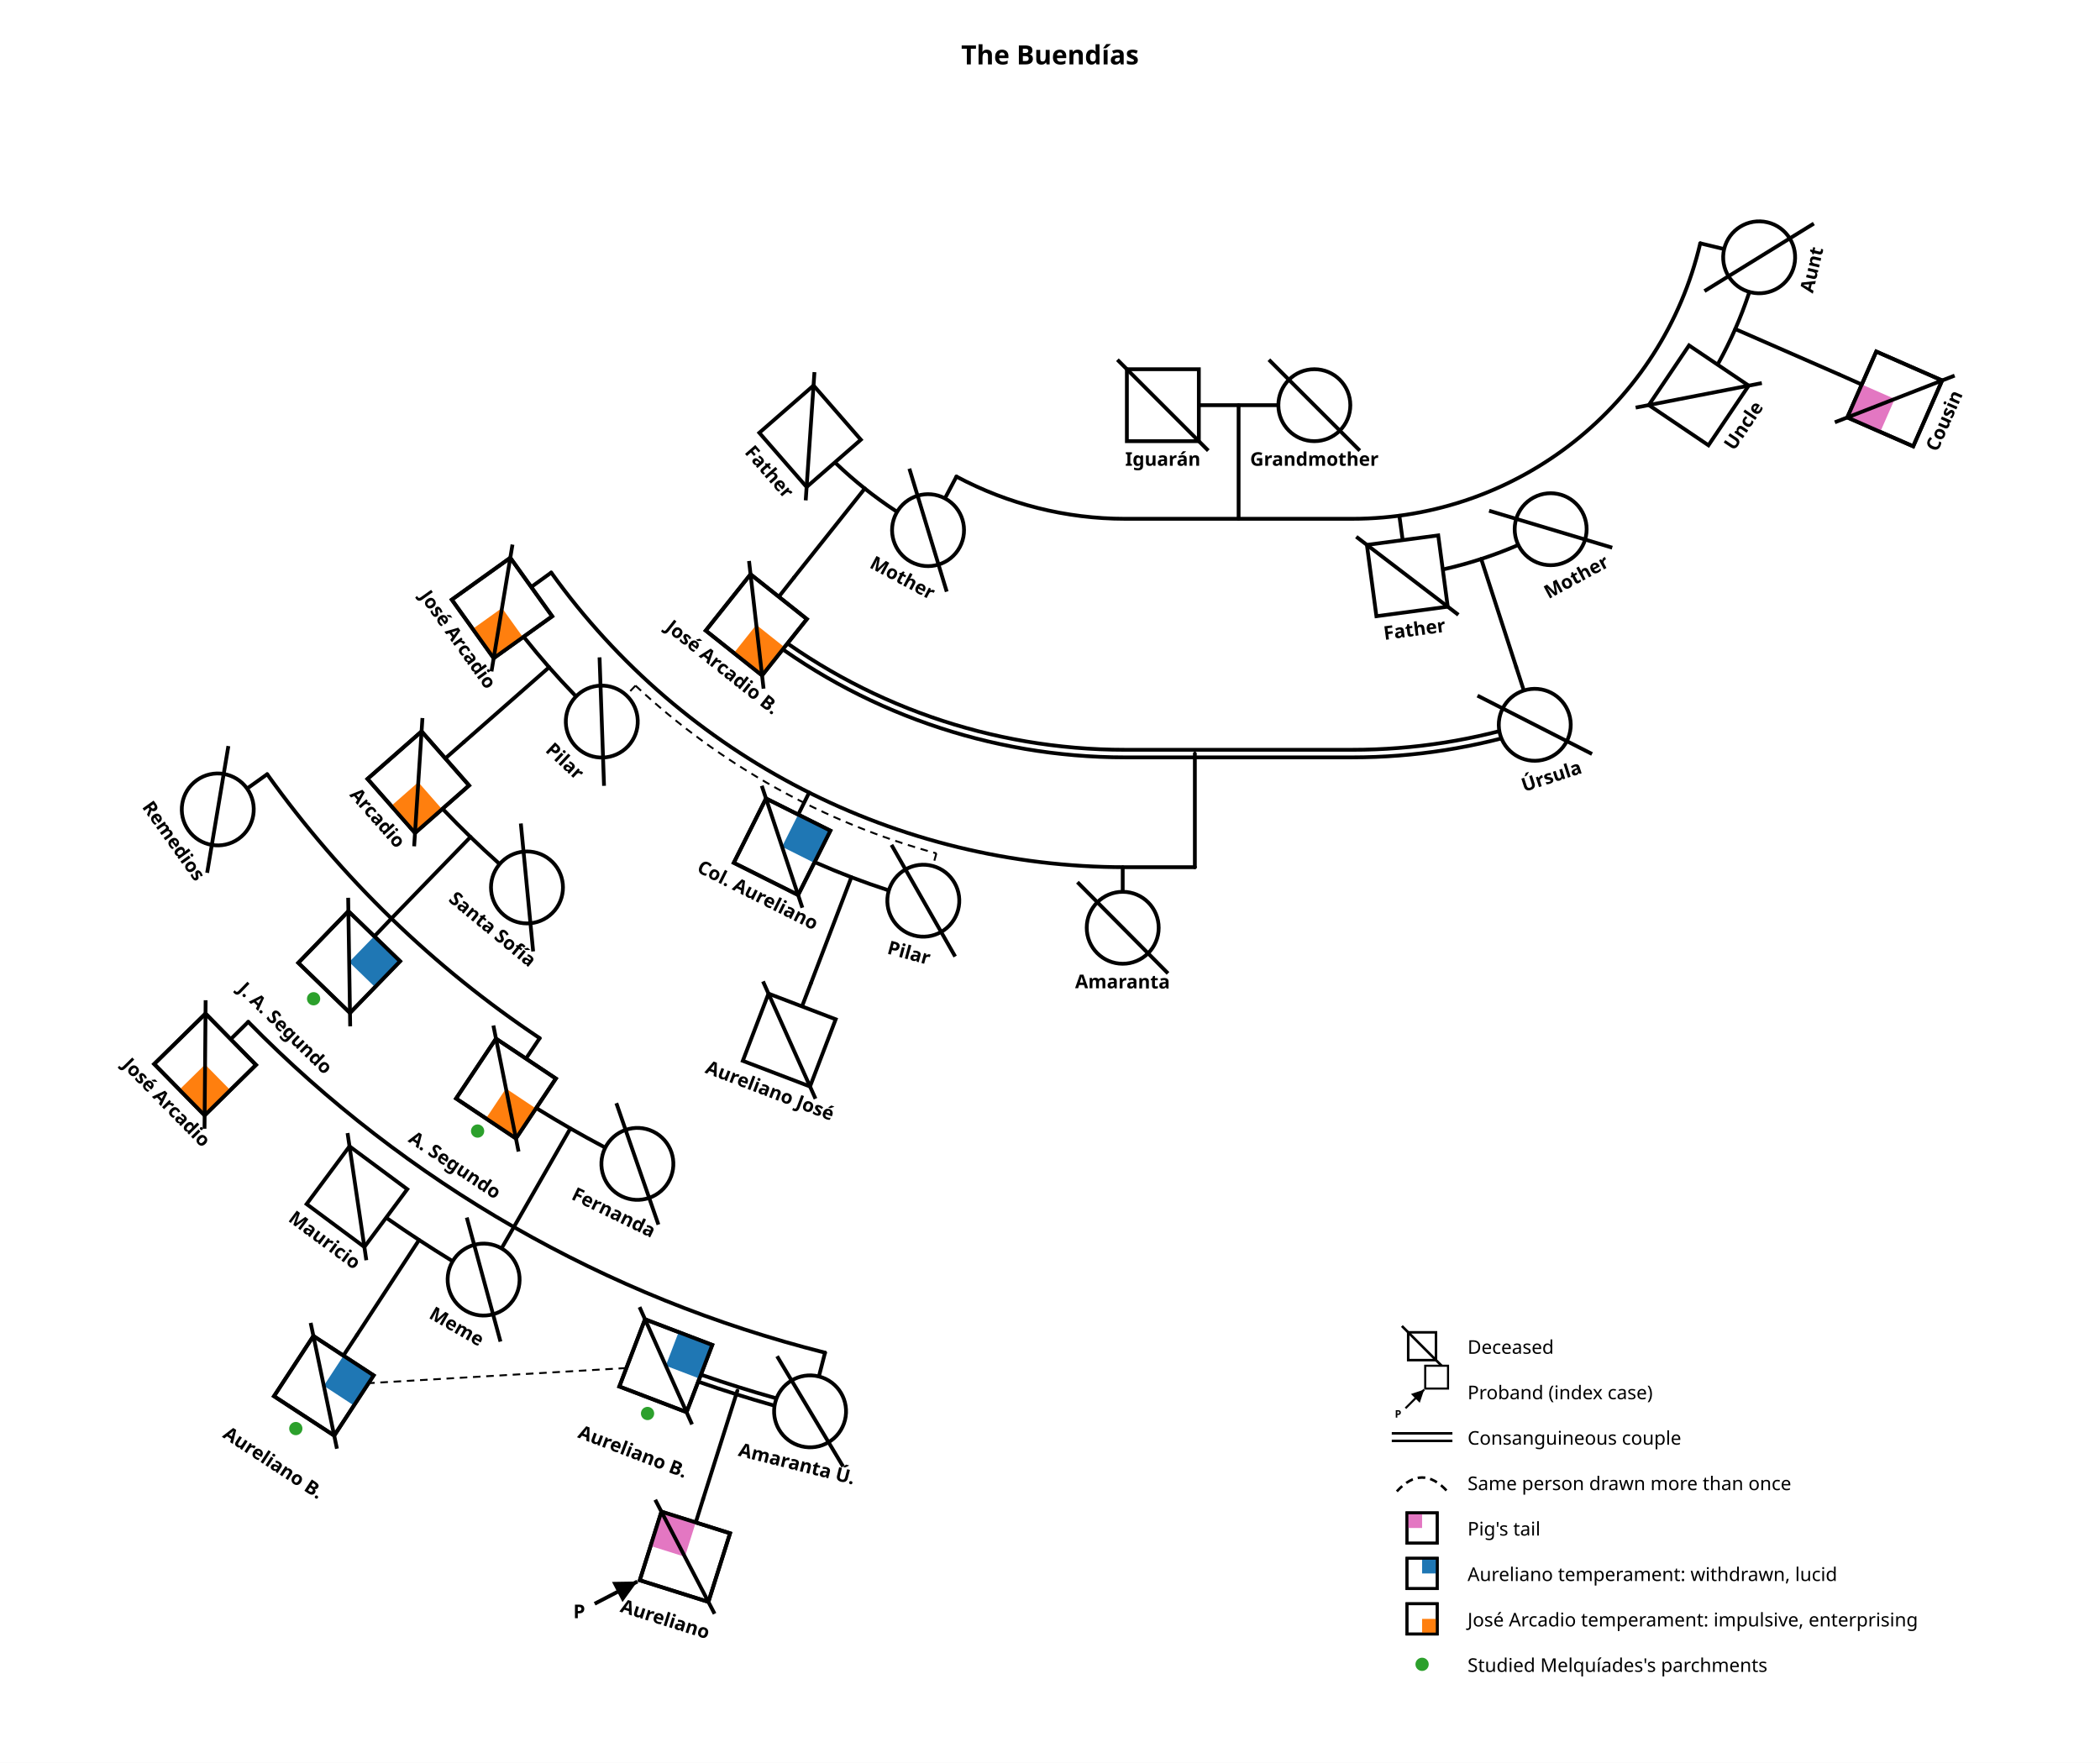
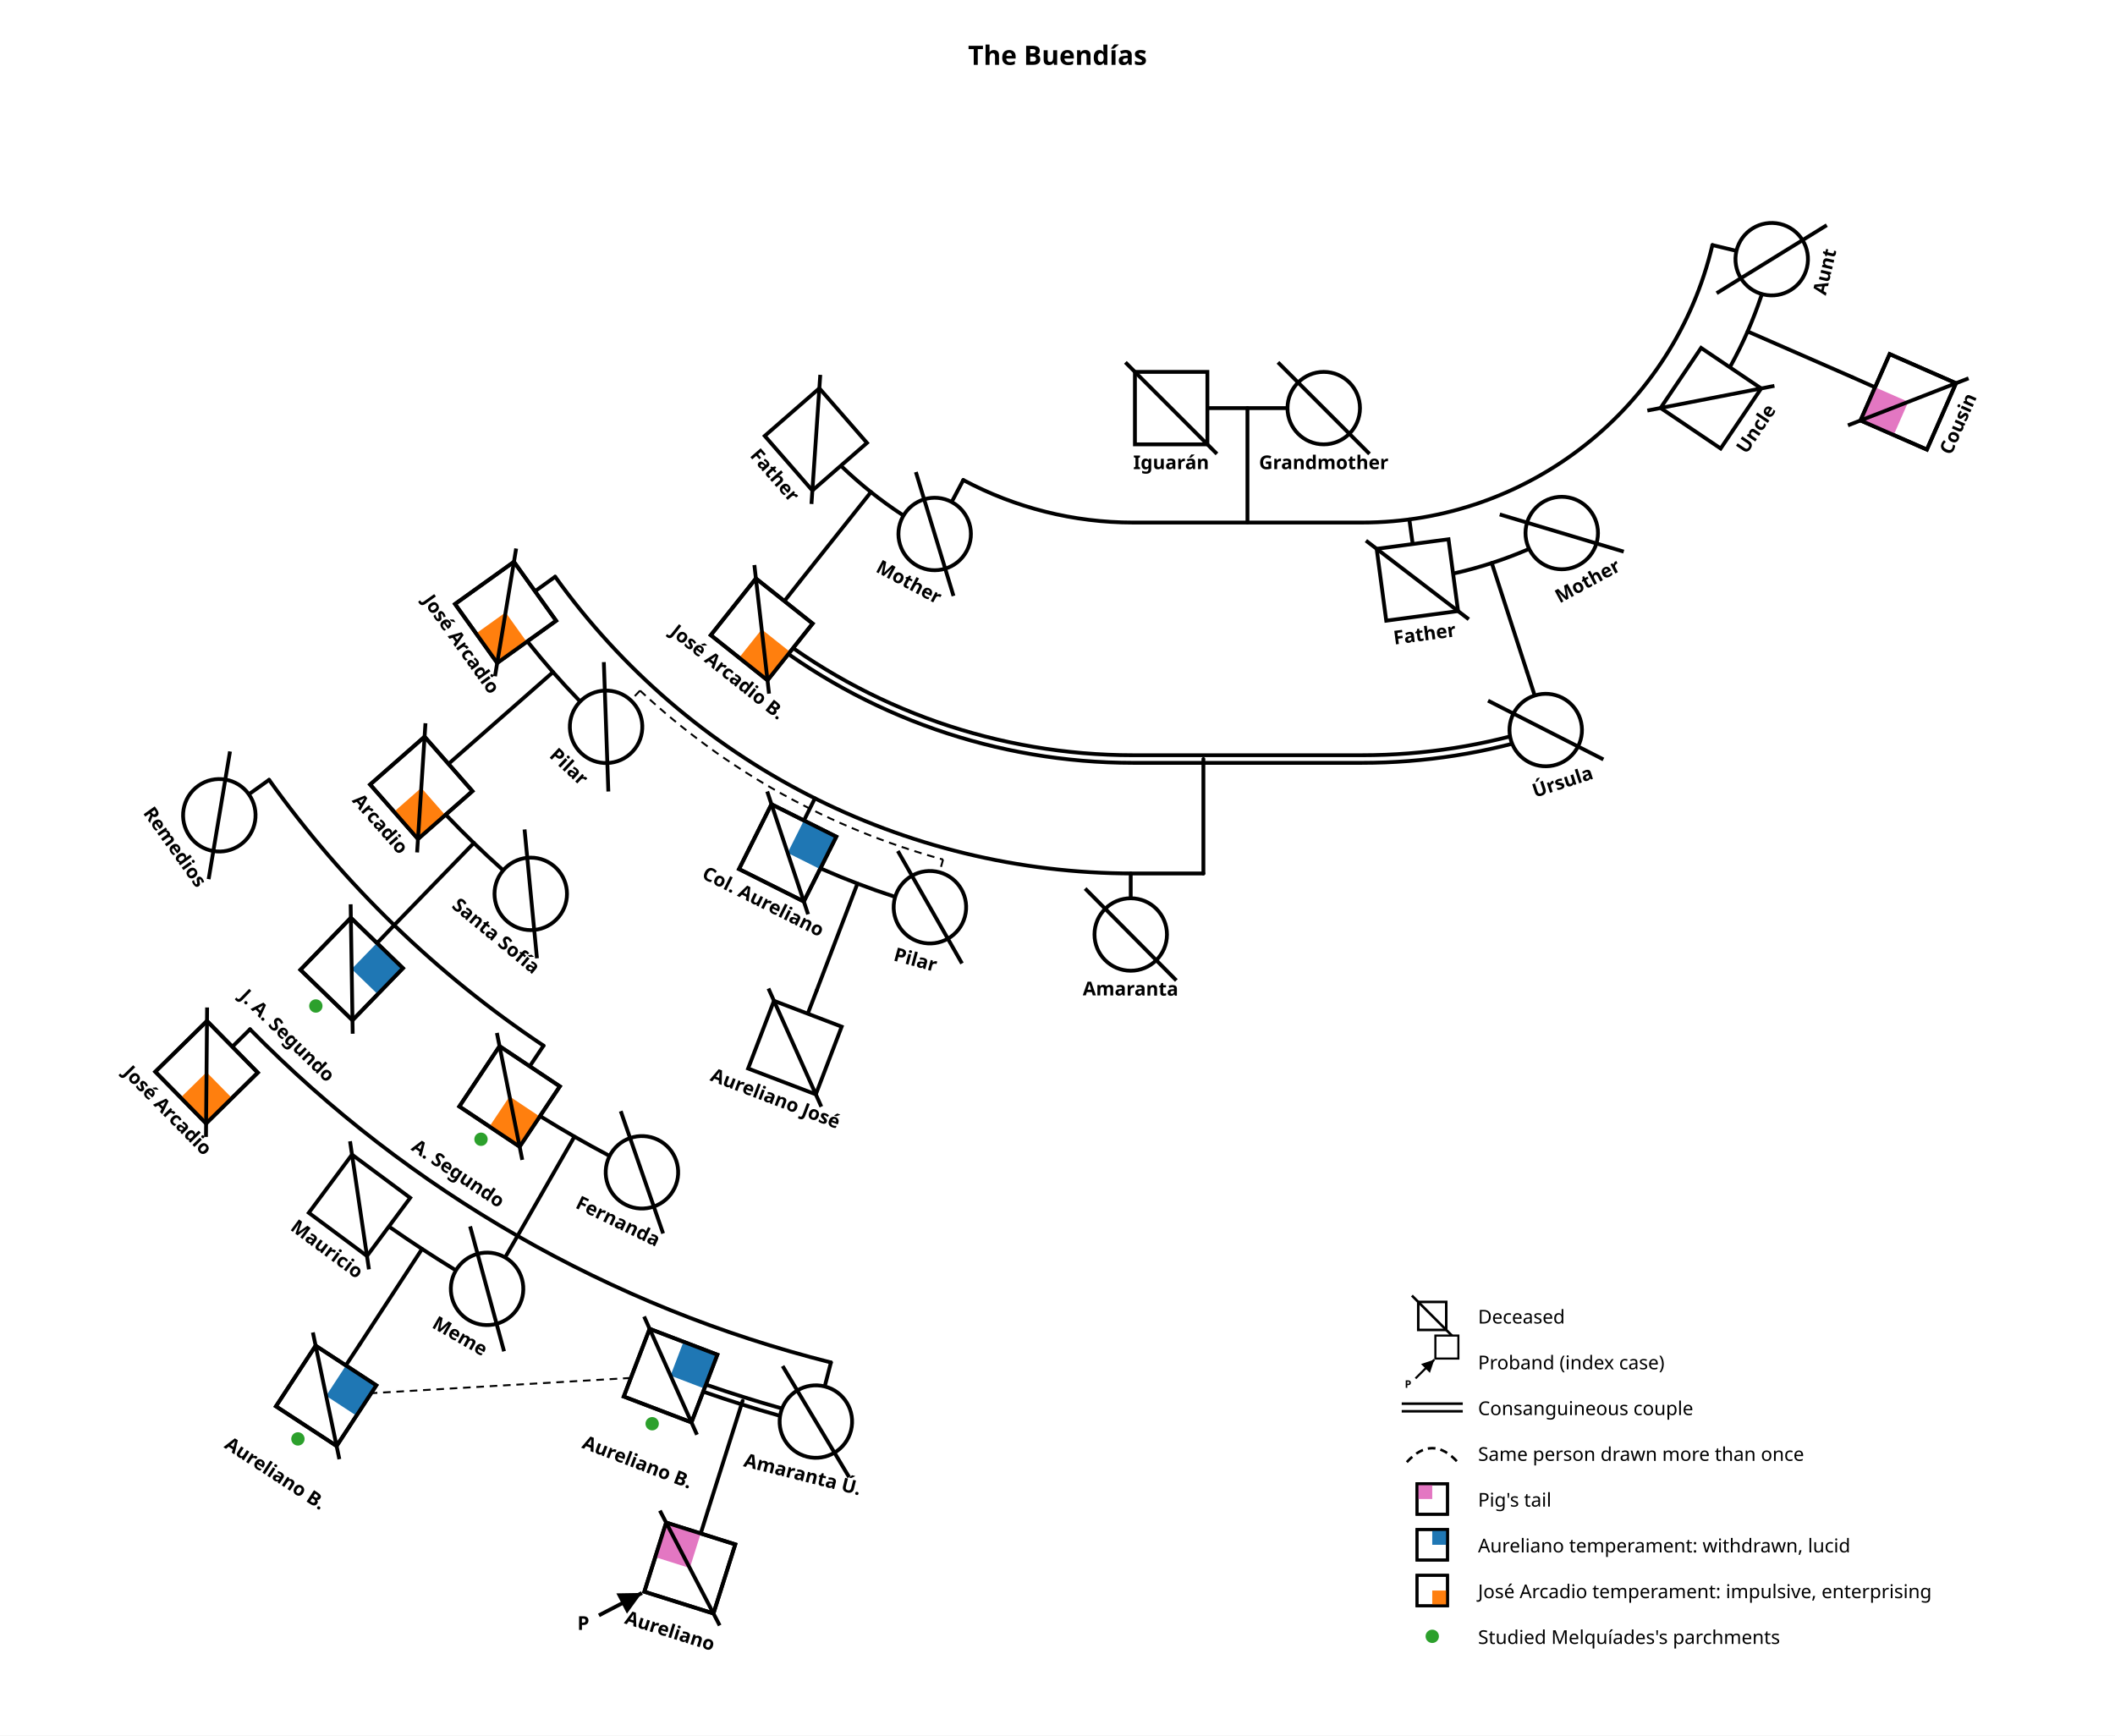
- <svg xmlns="http://www.w3.org/2000/svg" height="931" viewBox="0 0 1109 931" width="1109">
+ <svg xmlns="http://www.w3.org/2000/svg" height="910" viewBox="0 0 1109 910" width="1109">
  <defs>
    <marker id="proband-arrowhead" markerHeight="6" markerWidth="6" orient="auto" refX="6" refY="3">
      <path d="M 0 0 L 6 3 L 0 6 Z" fill="black" />
    </marker>
  </defs>
-   <rect fill="white" height="931" width="1109" />
+   <rect fill="white" height="910" width="1109" />
  <g class="chart-title">
    <text fill="black" font-family="sans-serif" font-size="14" font-weight="bold" style="user-select:none" text-anchor="middle" x="554.5" y="34">The Buendías</text>
  </g>
  <g transform="translate(654.1 85.2)">
    <path d="M -40 128.8 L 40 128.8" fill="none" stroke="black" stroke-linecap="round" stroke-width="2" />
    <line fill="none" stroke="black" stroke-linecap="round" stroke-width="2" x1="0" x2="0" y1="128.8" y2="188.8" />
    <path d="M -149 166.5 A 188.8 188.8 0 0 0 -60 188.8 L 60 188.8 A 188.8 188.8 0 0 0 243.8 43.3" fill="none" stroke="black" stroke-linecap="round" stroke-width="2" />
    <line fill="none" stroke="black" stroke-linecap="round" stroke-width="2" x1="-149" x2="-154.6" y1="166.5" y2="177.1" />
    <line fill="none" stroke="black" stroke-linecap="round" stroke-width="2" x1="84.9" x2="86.5" y1="187.2" y2="199" />
    <line fill="none" stroke="black" stroke-linecap="round" stroke-width="2" x1="243.8" x2="255.4" y1="43.3" y2="46.1" />
    <path d="M 243 123.6 A 220.8 220.8 0 0 0 274.9 50.7" fill="none" stroke="black" stroke-linecap="round" stroke-width="2" />
    <line fill="none" stroke="black" stroke-linecap="round" stroke-width="2" x1="262.3" x2="317.2" y1="88.6" y2="112.6" />
    <line fill="none" stroke="black" stroke-linecap="round" stroke-width="2" x1="317.2" x2="328.2" y1="112.6" y2="117.5" />
    <path d="M 89.1 218.9 A 220.8 220.8 0 0 0 164.8 194.3" fill="none" stroke="black" stroke-linecap="round" stroke-width="2" />
    <line fill="none" stroke="black" stroke-linecap="round" stroke-width="2" x1="128.1" x2="146.6" y1="210" y2="267.1" />
    <line fill="none" stroke="black" stroke-linecap="round" stroke-width="2" x1="146.6" x2="150.3" y1="267.1" y2="278.5" />
    <path d="M -226.3 145.2 A 220.8 220.8 0 0 0 -164 194.8" fill="none" stroke="black" stroke-linecap="round" stroke-width="2" />
    <line fill="none" stroke="black" stroke-linecap="round" stroke-width="2" x1="-197.4" x2="-234.8" y1="172.8" y2="219.8" />
    <line fill="none" stroke="black" stroke-linecap="round" stroke-width="2" x1="-234.8" x2="-242.2" y1="219.8" y2="229.2" />
    <path d="M -253.4 243.3 A 310.8 310.8 0 0 0 -60 310.8 L 60 310.8 A 310.8 310.8 0 0 0 155.8 295.7" fill="none" stroke="black" stroke-linecap="round" stroke-width="2" />
    <path d="M -255.9 246.4 A 314.8 314.8 0 0 0 -60 314.8 L 60 314.8 A 314.8 314.8 0 0 0 157 299.5" fill="none" stroke="black" stroke-linecap="round" stroke-width="2" />
    <line fill="none" stroke="black" stroke-linecap="round" stroke-width="2" x1="-23.1" x2="-23.1" y1="312.8" y2="372.8" />
    <path d="M -363 217.2 A 372.8 372.8 0 0 0 -60 372.8 L -23.1 372.8" fill="none" stroke="black" stroke-linecap="round" stroke-width="2" />
    <line fill="none" stroke="black" stroke-linecap="round" stroke-width="2" x1="-363" x2="-372.7" y1="217.2" y2="224.2" />
    <line fill="none" stroke="black" stroke-linecap="round" stroke-width="2" x1="-226.8" x2="-232.1" y1="333.4" y2="344.1" />
    <line fill="none" stroke="black" stroke-linecap="round" stroke-width="2" x1="-61.2" x2="-61.2" y1="372.8" y2="384.8" />
    <path d="M -241.1 362 A 404.8 404.8 0 0 0 -166.5 390.5" fill="none" stroke="black" stroke-linecap="round" stroke-width="2" />
    <line fill="none" stroke="black" stroke-linecap="round" stroke-width="2" x1="-204.5" x2="-225.9" y1="378.1" y2="434.2" />
    <line fill="none" stroke="black" stroke-linecap="round" stroke-width="2" x1="-225.9" x2="-230.2" y1="434.2" y2="445.4" />
    <path d="M -389 235.9 A 404.8 404.8 0 0 0 -336.3 295.9" fill="none" stroke="black" stroke-linecap="round" stroke-width="2" />
    <line fill="none" stroke="black" stroke-linecap="round" stroke-width="2" x1="-364.1" x2="-409.2" y1="267.2" y2="306.8" />
    <line fill="none" stroke="black" stroke-linecap="round" stroke-width="2" x1="-409.2" x2="-418.2" y1="306.8" y2="314.7" />
    <path d="M -433.2 327.9 A 496.8 496.8 0 0 0 -375.8 383.5" fill="none" stroke="black" stroke-linecap="round" stroke-width="2" />
    <line fill="none" stroke="black" stroke-linecap="round" stroke-width="2" x1="-405.6" x2="-447.4" y1="356.8" y2="399.9" />
    <path d="M -513 323.7 A 556.8 556.8 0 0 0 -369.1 463.1" fill="none" stroke="black" stroke-linecap="round" stroke-width="2" />
    <line fill="none" stroke="black" stroke-linecap="round" stroke-width="2" x1="-513" x2="-522.8" y1="323.7" y2="330.7" />
    <line fill="none" stroke="black" stroke-linecap="round" stroke-width="2" x1="-447.4" x2="-455.7" y1="399.9" y2="408.6" />
    <line fill="none" stroke="black" stroke-linecap="round" stroke-width="2" x1="-369.1" x2="-375.8" y1="463.1" y2="473.1" />
    <path d="M -386.9 489.7 A 588.8 588.8 0 0 0 -317.5 529.5" fill="none" stroke="black" stroke-linecap="round" stroke-width="2" />
    <line fill="none" stroke="black" stroke-linecap="round" stroke-width="2" x1="-352.9" x2="-382.7" y1="510.8" y2="562.8" />
    <path d="M -523 454.5 A 648.8 648.8 0 0 0 -218.4 629.2" fill="none" stroke="black" stroke-linecap="round" stroke-width="2" />
    <line fill="none" stroke="black" stroke-linecap="round" stroke-width="2" x1="-523" x2="-531.5" y1="454.5" y2="462.9" />
    <line fill="none" stroke="black" stroke-linecap="round" stroke-width="2" x1="-382.7" x2="-388.7" y1="562.8" y2="573.2" />
    <line fill="none" stroke="black" stroke-linecap="round" stroke-width="2" x1="-218.4" x2="-221.4" y1="629.2" y2="640.8" />
    <path d="M -301.8 634.3 A 678.8 678.8 0 0 0 -225.8 658.2" fill="none" stroke="black" stroke-linecap="round" stroke-width="2" />
    <path d="M -303.2 638 A 682.8 682.8 0 0 0 -226.7 662.1" fill="none" stroke="black" stroke-linecap="round" stroke-width="2" />
    <line fill="none" stroke="black" stroke-linecap="round" stroke-width="2" x1="-264.7" x2="-282.8" y1="649.3" y2="706.5" />
    <line fill="none" stroke="black" stroke-linecap="round" stroke-width="2" x1="-282.8" x2="-286.4" y1="706.5" y2="718" />
    <path d="M -465.6 546.8 A 680.8 680.8 0 0 0 -398.7 590.6" fill="none" stroke="black" stroke-linecap="round" stroke-width="2" />
    <line fill="none" stroke="black" stroke-linecap="round" stroke-width="2" x1="-432.8" x2="-465.6" y1="569.7" y2="619.9" />
    <line fill="none" stroke="black" stroke-linecap="round" stroke-width="2" x1="-465.6" x2="-472.2" y1="619.9" y2="629.9" />
    <line fill="none" stroke="black" stroke-dasharray="4 3" stroke-width="1" x1="-159.6" x2="-161.2" y1="365.5" y2="371.2" />
    <path d="M -318.5 276.9 A 378.8 378.8 0 0 0 -159.6 365.5" fill="none" stroke="black" stroke-dasharray="4 3" stroke-width="1" />
    <line fill="none" stroke="black" stroke-dasharray="4 3" stroke-width="1" x1="-318.5" x2="-322.6" y1="276.9" y2="281.2" />
    <line fill="none" stroke="black" stroke-dasharray="4 3" stroke-width="1" x1="-302.5" x2="-483.1" y1="636.1" y2="646.7" />
    <g transform="translate(-40 128.8) rotate(0)">
      <g transform="translate(-20 -20)">
        <g style="user-select:none" transform="translate(20 20)">
          <g data-name-label="true" pointer-events="none">
            <text fill="black" font-family="sans-serif" font-size="10" font-weight="bold" text-anchor="middle" x="0" y="32">Iguarán</text>
          </g>
        </g>
        <g>
          <g>
            <rect fill="white" height="38" stroke="black" stroke-width="2" width="38" x="1" y="1" />
          </g>
        </g>
        <line stroke="black" stroke-width="2" x1="-4" x2="44" y1="-4" y2="44" />
      </g>
    </g>
    <g transform="translate(40 128.8) rotate(0)">
      <g transform="translate(-20 -20)">
        <g style="user-select:none" transform="translate(20 20)">
          <g data-name-label="true" pointer-events="none">
            <text fill="black" font-family="sans-serif" font-size="10" font-weight="bold" text-anchor="middle" x="0" y="32">Grandmother</text>
          </g>
        </g>
        <g>
          <g>
            <circle cx="20" cy="20" fill="white" r="19" stroke="black" stroke-width="2" />
          </g>
        </g>
        <line stroke="black" stroke-width="2" x1="-4" x2="44" y1="-4" y2="44" />
      </g>
    </g>
    <g transform="translate(243 123.6) rotate(-56)">
      <g transform="translate(-20 -20)">
        <g style="user-select:none" transform="translate(20 20)">
          <g data-name-label="true" pointer-events="none">
            <text fill="black" font-family="sans-serif" font-size="10" font-weight="bold" text-anchor="middle" x="0" y="32">Uncle</text>
          </g>
        </g>
        <g>
          <g>
            <rect fill="white" height="38" stroke="black" stroke-width="2" width="38" x="1" y="1" />
          </g>
        </g>
        <line stroke="black" stroke-width="2" x1="-4" x2="44" y1="-4" y2="44" />
      </g>
    </g>
    <g transform="translate(274.9 50.7) rotate(-76.7)">
      <g transform="translate(-20 -20)">
        <g style="user-select:none" transform="translate(20 20)">
          <g data-name-label="true" pointer-events="none">
            <text fill="black" font-family="sans-serif" font-size="10" font-weight="bold" text-anchor="middle" x="0" y="32">Aunt</text>
          </g>
        </g>
        <g>
          <g>
            <circle cx="20" cy="20" fill="white" r="19" stroke="black" stroke-width="2" />
          </g>
        </g>
        <line stroke="black" stroke-width="2" x1="-4" x2="44" y1="-4" y2="44" />
      </g>
    </g>
    <g transform="translate(346.5 125.5) rotate(-66.3)">
      <g transform="translate(-20 -20)">
        <g style="user-select:none" transform="translate(20 20)">
          <g data-name-label="true" pointer-events="none">
            <text fill="black" font-family="sans-serif" font-size="10" font-weight="bold" text-anchor="middle" x="0" y="32">Cousin</text>
          </g>
        </g>
        <g>
          <g>
            <clipPath id="symbol-clip-4">
              <rect height="38" width="38" x="1" y="1" />
            </clipPath>
            <rect fill="white" height="38" stroke="black" stroke-width="2" width="38" x="1" y="1" />
            <g clip-path="url(#symbol-clip-4)">
              <g>
                <g data-tag-fill="solid">
                  <path d="M 20 20 L -20 20 A 40 40 0 0 1 20 -20 Z" fill="#e377c2" />
                </g>
              </g>
            </g>
            <rect fill="none" height="38" stroke="black" stroke-width="2" width="38" x="1" y="1" />
          </g>
        </g>
        <line stroke="black" stroke-width="2" x1="-4" x2="44" y1="-4" y2="44" />
      </g>
    </g>
    <g transform="translate(89.1 218.9) rotate(-7.6)">
      <g transform="translate(-20 -20)">
        <g style="user-select:none" transform="translate(20 20)">
          <g data-name-label="true" pointer-events="none">
            <text fill="black" font-family="sans-serif" font-size="10" font-weight="bold" text-anchor="middle" x="0" y="32">Father</text>
          </g>
        </g>
        <g>
          <g>
            <rect fill="white" height="38" stroke="black" stroke-width="2" width="38" x="1" y="1" />
          </g>
        </g>
        <line stroke="black" stroke-width="2" x1="-4" x2="44" y1="-4" y2="44" />
      </g>
    </g>
    <g transform="translate(164.8 194.3) rotate(-28.3)">
      <g transform="translate(-20 -20)">
        <g style="user-select:none" transform="translate(20 20)">
          <g data-name-label="true" pointer-events="none">
            <text fill="black" font-family="sans-serif" font-size="10" font-weight="bold" text-anchor="middle" x="0" y="32">Mother</text>
          </g>
        </g>
        <g>
          <g>
            <circle cx="20" cy="20" fill="white" r="19" stroke="black" stroke-width="2" />
          </g>
        </g>
        <line stroke="black" stroke-width="2" x1="-4" x2="44" y1="-4" y2="44" />
      </g>
    </g>
    <g transform="translate(156.4 297.6) rotate(-18)">
      <g transform="translate(-20 -20)">
        <g style="user-select:none" transform="translate(20 20)">
          <g data-name-label="true" pointer-events="none">
            <text fill="black" font-family="sans-serif" font-size="10" font-weight="bold" text-anchor="middle" x="0" y="32">Úrsula</text>
          </g>
        </g>
        <g>
          <g>
            <circle cx="20" cy="20" fill="white" r="19" stroke="black" stroke-width="2" />
          </g>
        </g>
        <line stroke="black" stroke-width="2" x1="-4" x2="44" y1="-4" y2="44" />
      </g>
    </g>
    <g transform="translate(-226.3 145.2) rotate(48.9)">
      <g transform="translate(-20 -20)">
        <g style="user-select:none" transform="translate(20 20)">
          <g data-name-label="true" pointer-events="none">
            <text fill="black" font-family="sans-serif" font-size="10" font-weight="bold" text-anchor="middle" x="0" y="32">Father</text>
          </g>
        </g>
        <g>
          <g>
            <rect fill="white" height="38" stroke="black" stroke-width="2" width="38" x="1" y="1" />
          </g>
        </g>
        <line stroke="black" stroke-width="2" x1="-4" x2="44" y1="-4" y2="44" />
      </g>
    </g>
    <g transform="translate(-164 194.8) rotate(28.1)">
      <g transform="translate(-20 -20)">
        <g style="user-select:none" transform="translate(20 20)">
          <g data-name-label="true" pointer-events="none">
            <text fill="black" font-family="sans-serif" font-size="10" font-weight="bold" text-anchor="middle" x="0" y="32">Mother</text>
          </g>
        </g>
        <g>
          <g>
            <circle cx="20" cy="20" fill="white" r="19" stroke="black" stroke-width="2" />
          </g>
        </g>
        <line stroke="black" stroke-width="2" x1="-4" x2="44" y1="-4" y2="44" />
      </g>
    </g>
    <g transform="translate(-254.7 244.8) rotate(38.5)">
      <g transform="translate(-20 -20)">
        <g style="user-select:none" transform="translate(20 20)">
          <g data-name-label="true" pointer-events="none">
            <text fill="black" font-family="sans-serif" font-size="10" font-weight="bold" text-anchor="middle" x="0" y="32">José Arcadio B.</text>
          </g>
        </g>
        <g>
          <g>
            <clipPath id="symbol-clip-10">
              <rect height="38" width="38" x="1" y="1" />
            </clipPath>
            <rect fill="white" height="38" stroke="black" stroke-width="2" width="38" x="1" y="1" />
            <g clip-path="url(#symbol-clip-10)">
              <g>
                <g data-tag-fill="solid">
                  <path d="M 20 20 L 60 20 A 40 40 0 0 1 20 60 Z" fill="#ff7f0e" />
                </g>
              </g>
            </g>
            <rect fill="none" height="38" stroke="black" stroke-width="2" width="38" x="1" y="1" />
          </g>
        </g>
        <line stroke="black" stroke-width="2" x1="-4" x2="44" y1="-4" y2="44" />
      </g>
    </g>
    <g transform="translate(-61.2 404.8) rotate(0.2)">
      <g transform="translate(-20 -20)">
        <g style="user-select:none" transform="translate(20 20)">
          <g data-name-label="true" pointer-events="none">
            <text fill="black" font-family="sans-serif" font-size="10" font-weight="bold" text-anchor="middle" x="0" y="32">Amaranta</text>
          </g>
        </g>
        <g>
          <g>
            <circle cx="20" cy="20" fill="white" r="19" stroke="black" stroke-width="2" />
          </g>
        </g>
        <line stroke="black" stroke-width="2" x1="-4" x2="44" y1="-4" y2="44" />
      </g>
    </g>
    <g transform="translate(-241.1 362) rotate(26.6)">
      <g transform="translate(-20 -20)">
        <g style="user-select:none" transform="translate(20 20)">
          <g data-name-label="true" pointer-events="none">
            <text fill="black" font-family="sans-serif" font-size="10" font-weight="bold" text-anchor="middle" x="0" y="32">Col. Aureliano</text>
          </g>
        </g>
        <g>
          <g>
            <clipPath id="symbol-clip-12">
              <rect height="38" width="38" x="1" y="1" />
            </clipPath>
            <rect fill="white" height="38" stroke="black" stroke-width="2" width="38" x="1" y="1" />
            <g clip-path="url(#symbol-clip-12)">
              <g>
                <g data-tag-fill="solid">
                  <path d="M 20 20 L 20 -20 A 40 40 0 0 1 60 20 Z" fill="#1f77b4" />
                </g>
              </g>
            </g>
            <rect fill="none" height="38" stroke="black" stroke-width="2" width="38" x="1" y="1" />
          </g>
        </g>
        <line stroke="black" stroke-width="2" x1="-4" x2="44" y1="-4" y2="44" />
      </g>
    </g>
    <g transform="translate(-166.5 390.5) rotate(15.3)">
      <g transform="translate(-20 -20)">
        <g style="user-select:none" transform="translate(20 20)">
          <g data-name-label="true" pointer-events="none">
            <text fill="black" font-family="sans-serif" font-size="10" font-weight="bold" text-anchor="middle" x="0" y="32">Pilar</text>
          </g>
        </g>
        <g>
          <g>
            <circle cx="20" cy="20" fill="white" r="19" stroke="black" stroke-width="2" />
          </g>
        </g>
        <line stroke="black" stroke-width="2" x1="-4" x2="44" y1="-4" y2="44" />
      </g>
    </g>
    <g transform="translate(-237.3 464.1) rotate(20.9)">
      <g transform="translate(-20 -20)">
        <g style="user-select:none" transform="translate(20 20)">
          <g data-name-label="true" pointer-events="none">
            <text fill="black" font-family="sans-serif" font-size="10" font-weight="bold" text-anchor="middle" x="0" y="32">Aureliano José</text>
          </g>
        </g>
        <g>
          <g>
            <rect fill="white" height="38" stroke="black" stroke-width="2" width="38" x="1" y="1" />
          </g>
        </g>
        <line stroke="black" stroke-width="2" x1="-4" x2="44" y1="-4" y2="44" />
      </g>
    </g>
    <g transform="translate(-389 235.9) rotate(54.4)">
      <g transform="translate(-20 -20)">
        <g style="user-select:none" transform="translate(20 20)">
          <g data-name-label="true" pointer-events="none">
            <text fill="black" font-family="sans-serif" font-size="10" font-weight="bold" text-anchor="middle" x="0" y="32">José Arcadio</text>
          </g>
        </g>
        <g>
          <g>
            <clipPath id="symbol-clip-15">
              <rect height="38" width="38" x="1" y="1" />
            </clipPath>
            <rect fill="white" height="38" stroke="black" stroke-width="2" width="38" x="1" y="1" />
            <g clip-path="url(#symbol-clip-15)">
              <g>
                <g data-tag-fill="solid">
                  <path d="M 20 20 L 60 20 A 40 40 0 0 1 20 60 Z" fill="#ff7f0e" />
                </g>
              </g>
            </g>
            <rect fill="none" height="38" stroke="black" stroke-width="2" width="38" x="1" y="1" />
          </g>
        </g>
        <line stroke="black" stroke-width="2" x1="-4" x2="44" y1="-4" y2="44" />
      </g>
    </g>
    <g transform="translate(-336.3 295.9) rotate(43)">
      <g transform="translate(-20 -20)">
        <g style="user-select:none" transform="translate(20 20)">
          <g data-name-label="true" pointer-events="none">
            <text fill="black" font-family="sans-serif" font-size="10" font-weight="bold" text-anchor="middle" x="0" y="32">Pilar</text>
          </g>
        </g>
        <g>
          <g>
            <circle cx="20" cy="20" fill="white" r="19" stroke="black" stroke-width="2" />
          </g>
        </g>
        <line stroke="black" stroke-width="2" x1="-4" x2="44" y1="-4" y2="44" />
      </g>
    </g>
    <g transform="translate(-433.2 327.9) rotate(48.7)">
      <g transform="translate(-20 -20)">
        <g style="user-select:none" transform="translate(20 20)">
          <g data-name-label="true" pointer-events="none">
            <text fill="black" font-family="sans-serif" font-size="10" font-weight="bold" text-anchor="middle" x="0" y="32">Arcadio</text>
          </g>
        </g>
        <g>
          <g>
            <clipPath id="symbol-clip-17">
              <rect height="38" width="38" x="1" y="1" />
            </clipPath>
            <rect fill="white" height="38" stroke="black" stroke-width="2" width="38" x="1" y="1" />
            <g clip-path="url(#symbol-clip-17)">
              <g>
                <g data-tag-fill="solid">
                  <path d="M 20 20 L 60 20 A 40 40 0 0 1 20 60 Z" fill="#ff7f0e" />
                </g>
              </g>
            </g>
            <rect fill="none" height="38" stroke="black" stroke-width="2" width="38" x="1" y="1" />
          </g>
        </g>
        <line stroke="black" stroke-width="2" x1="-4" x2="44" y1="-4" y2="44" />
      </g>
    </g>
    <g transform="translate(-375.8 383.5) rotate(39.5)">
      <g transform="translate(-20 -20)">
        <g style="user-select:none" transform="translate(20 20)">
          <g data-name-label="true" pointer-events="none">
            <text fill="black" font-family="sans-serif" font-size="10" font-weight="bold" text-anchor="middle" x="0" y="32">Santa Sofía</text>
          </g>
        </g>
        <g>
          <g>
            <circle cx="20" cy="20" fill="white" r="19" stroke="black" stroke-width="2" />
          </g>
        </g>
        <line stroke="black" stroke-width="2" x1="-4" x2="44" y1="-4" y2="44" />
      </g>
    </g>
    <g transform="translate(-386.9 489.7) rotate(33.7)">
      <g transform="translate(-20 -20)">
        <g style="user-select:none" transform="translate(20 20)">
          <g data-name-label="true" pointer-events="none">
            <text fill="black" font-family="sans-serif" font-size="10" font-weight="bold" text-anchor="middle" x="0" y="52">A. Segundo</text>
          </g>
        </g>
        <g>
          <g>
            <clipPath id="symbol-clip-19">
              <rect height="38" width="38" x="1" y="1" />
            </clipPath>
            <rect fill="white" height="38" stroke="black" stroke-width="2" width="38" x="1" y="1" />
            <g clip-path="url(#symbol-clip-19)">
              <g>
                <g data-tag-fill="solid">
                  <path d="M 20 20 L 60 20 A 40 40 0 0 1 20 60 Z" fill="#ff7f0e" />
                </g>
              </g>
            </g>
            <rect fill="none" height="38" stroke="black" stroke-width="2" width="38" x="1" y="1" />
          </g>
        </g>
        <line stroke="black" stroke-width="2" x1="-4" x2="44" y1="-4" y2="44" />
        <g>
          <circle cx="20" cy="47" fill="#2ca02c" r="3.5" />
        </g>
      </g>
    </g>
    <g transform="translate(-317.5 529.5) rotate(25.9)">
      <g transform="translate(-20 -20)">
        <g style="user-select:none" transform="translate(20 20)">
          <g data-name-label="true" pointer-events="none">
            <text fill="black" font-family="sans-serif" font-size="10" font-weight="bold" text-anchor="middle" x="0" y="32">Fernanda</text>
          </g>
        </g>
        <g>
          <g>
            <circle cx="20" cy="20" fill="white" r="19" stroke="black" stroke-width="2" />
          </g>
        </g>
        <line stroke="black" stroke-width="2" x1="-4" x2="44" y1="-4" y2="44" />
      </g>
    </g>
    <g transform="translate(-302.5 636.1) rotate(20.9)">
      <g transform="translate(-20 -20)">
        <g style="user-select:none" transform="translate(20 20)">
          <g data-name-label="true" pointer-events="none">
            <text fill="black" font-family="sans-serif" font-size="10" font-weight="bold" text-anchor="middle" x="0" y="52">Aureliano B.</text>
          </g>
        </g>
        <g>
          <g>
            <clipPath id="symbol-clip-21">
              <rect height="38" width="38" x="1" y="1" />
            </clipPath>
            <rect fill="white" height="38" stroke="black" stroke-width="2" width="38" x="1" y="1" />
            <g clip-path="url(#symbol-clip-21)">
              <g>
                <g data-tag-fill="solid">
                  <path d="M 20 20 L 20 -20 A 40 40 0 0 1 60 20 Z" fill="#1f77b4" />
                </g>
              </g>
            </g>
            <rect fill="none" height="38" stroke="black" stroke-width="2" width="38" x="1" y="1" />
          </g>
        </g>
        <line stroke="black" stroke-width="2" x1="-4" x2="44" y1="-4" y2="44" />
        <g>
          <circle cx="20" cy="47" fill="#2ca02c" r="3.5" />
        </g>
      </g>
    </g>
    <g transform="translate(-226.3 660.2) rotate(14.1)">
      <g transform="translate(-20 -20)">
        <g style="user-select:none" transform="translate(20 20)">
          <g data-name-label="true" pointer-events="none">
            <text fill="black" font-family="sans-serif" font-size="10" font-weight="bold" text-anchor="middle" x="0" y="32">Amaranta Ú.</text>
          </g>
        </g>
        <g>
          <g>
            <circle cx="20" cy="20" fill="white" r="19" stroke="black" stroke-width="2" />
          </g>
        </g>
        <line stroke="black" stroke-width="2" x1="-4" x2="44" y1="-4" y2="44" />
      </g>
    </g>
    <g transform="translate(-292.4 737) rotate(17.5)">
      <g transform="translate(-20 -20)">
        <g style="user-select:none" transform="translate(20 20)">
          <g data-name-label="true" pointer-events="none">
            <text fill="black" font-family="sans-serif" font-size="10" font-weight="bold" text-anchor="middle" x="0" y="38">Aureliano</text>
          </g>
        </g>
        <g>
          <g>
            <clipPath id="symbol-clip-23">
              <rect height="38" width="38" x="1" y="1" />
            </clipPath>
            <rect fill="white" height="38" stroke="black" stroke-width="2" width="38" x="1" y="1" />
            <g clip-path="url(#symbol-clip-23)">
              <g>
                <g data-tag-fill="solid">
                  <path d="M 20 20 L -20 20 A 40 40 0 0 1 20 -20 Z" fill="#e377c2" />
                </g>
              </g>
            </g>
            <rect fill="none" height="38" stroke="black" stroke-width="2" width="38" x="1" y="1" />
          </g>
        </g>
        <line stroke="black" stroke-width="2" x1="-4" x2="44" y1="-4" y2="44" />
        <g data-arrow="proband">
          <line marker-end="url(#proband-arrowhead)" stroke="black" stroke-width="2" x1="-18" x2="0" y1="58" y2="40" />
          <rect fill="white" height="10" transform="rotate(-17.5 -22 62)" width="8.5" x="-30" y="58" />
          <text data-proband-letter="true" fill="black" font-family="sans-serif" font-size="10" font-weight="bold" style="user-select:none" text-anchor="end" transform="rotate(-17.5 -22 62)" x="-22" y="67">P</text>
        </g>
      </g>
    </g>
    <g transform="translate(-465.6 546.8) rotate(36.6)">
      <g transform="translate(-20 -20)">
        <g style="user-select:none" transform="translate(20 20)">
          <g data-name-label="true" pointer-events="none">
            <text fill="black" font-family="sans-serif" font-size="10" font-weight="bold" text-anchor="middle" x="0" y="32">Mauricio</text>
          </g>
        </g>
        <g>
          <g>
            <rect fill="white" height="38" stroke="black" stroke-width="2" width="38" x="1" y="1" />
          </g>
        </g>
        <line stroke="black" stroke-width="2" x1="-4" x2="44" y1="-4" y2="44" />
      </g>
    </g>
    <g transform="translate(-398.7 590.6) rotate(29.8)">
      <g transform="translate(-20 -20)">
        <g style="user-select:none" transform="translate(20 20)">
          <g data-name-label="true" pointer-events="none">
            <text fill="black" font-family="sans-serif" font-size="10" font-weight="bold" text-anchor="middle" x="0" y="32">Meme</text>
          </g>
        </g>
        <g>
          <g>
            <circle cx="20" cy="20" fill="white" r="19" stroke="black" stroke-width="2" />
          </g>
        </g>
        <line stroke="black" stroke-width="2" x1="-4" x2="44" y1="-4" y2="44" />
      </g>
    </g>
    <g transform="translate(-483.1 646.7) rotate(33.2)">
      <g transform="translate(-20 -20)">
        <g style="user-select:none" transform="translate(20 20)">
          <g data-name-label="true" pointer-events="none">
            <text fill="black" font-family="sans-serif" font-size="10" font-weight="bold" text-anchor="middle" x="0" y="52">Aureliano B.</text>
          </g>
        </g>
        <g>
          <g>
            <clipPath id="symbol-clip-26">
              <rect height="38" width="38" x="1" y="1" />
            </clipPath>
            <rect fill="white" height="38" stroke="black" stroke-width="2" width="38" x="1" y="1" />
            <g clip-path="url(#symbol-clip-26)">
              <g>
                <g data-tag-fill="solid">
                  <path d="M 20 20 L 20 -20 A 40 40 0 0 1 60 20 Z" fill="#1f77b4" />
                </g>
              </g>
            </g>
            <rect fill="none" height="38" stroke="black" stroke-width="2" width="38" x="1" y="1" />
          </g>
        </g>
        <line stroke="black" stroke-width="2" x1="-4" x2="44" y1="-4" y2="44" />
        <g>
          <circle cx="20" cy="47" fill="#2ca02c" r="3.5" />
        </g>
      </g>
    </g>
    <g transform="translate(-545.8 477) rotate(45.5)">
      <g transform="translate(-20 -20)">
        <g style="user-select:none" transform="translate(20 20)">
          <g data-name-label="true" pointer-events="none">
            <text fill="black" font-family="sans-serif" font-size="10" font-weight="bold" text-anchor="middle" x="0" y="32">José Arcadio</text>
          </g>
        </g>
        <g>
          <g>
            <clipPath id="symbol-clip-27">
              <rect height="38" width="38" x="1" y="1" />
            </clipPath>
            <rect fill="white" height="38" stroke="black" stroke-width="2" width="38" x="1" y="1" />
            <g clip-path="url(#symbol-clip-27)">
              <g>
                <g data-tag-fill="solid">
                  <path d="M 20 20 L 60 20 A 40 40 0 0 1 20 60 Z" fill="#ff7f0e" />
                </g>
              </g>
            </g>
            <rect fill="none" height="38" stroke="black" stroke-width="2" width="38" x="1" y="1" />
          </g>
        </g>
        <line stroke="black" stroke-width="2" x1="-4" x2="44" y1="-4" y2="44" />
      </g>
    </g>
    <g transform="translate(-469.7 422.9) rotate(44.1)">
      <g transform="translate(-20 -20)">
        <g style="user-select:none" transform="translate(20 20)">
          <g data-name-label="true" pointer-events="none">
            <text fill="black" font-family="sans-serif" font-size="10" font-weight="bold" text-anchor="middle" x="0" y="52">J. A. Segundo</text>
          </g>
        </g>
        <g>
          <g>
            <clipPath id="symbol-clip-28">
              <rect height="38" width="38" x="1" y="1" />
            </clipPath>
            <rect fill="white" height="38" stroke="black" stroke-width="2" width="38" x="1" y="1" />
            <g clip-path="url(#symbol-clip-28)">
              <g>
                <g data-tag-fill="solid">
                  <path d="M 20 20 L 20 -20 A 40 40 0 0 1 60 20 Z" fill="#1f77b4" />
                </g>
              </g>
            </g>
            <rect fill="none" height="38" stroke="black" stroke-width="2" width="38" x="1" y="1" />
          </g>
        </g>
        <line stroke="black" stroke-width="2" x1="-4" x2="44" y1="-4" y2="44" />
        <g>
          <circle cx="20" cy="47" fill="#2ca02c" r="3.5" />
        </g>
      </g>
    </g>
    <g transform="translate(-539.1 342.3) rotate(54.5)">
      <g transform="translate(-20 -20)">
        <g style="user-select:none" transform="translate(20 20)">
          <g data-name-label="true" pointer-events="none">
            <text fill="black" font-family="sans-serif" font-size="10" font-weight="bold" text-anchor="middle" x="0" y="32">Remedios</text>
          </g>
        </g>
        <g>
          <g>
            <circle cx="20" cy="20" fill="white" r="19" stroke="black" stroke-width="2" />
          </g>
        </g>
        <line stroke="black" stroke-width="2" x1="-4" x2="44" y1="-4" y2="44" />
      </g>
    </g>
  </g>
-   <g class="pedigree-key" data-box="735 699 334 192" data-key-position="bottom-right" transform="translate(695 699)">
+   <g class="pedigree-key" data-box="735 678 334 192" data-key-position="bottom-right" transform="translate(695 678)">
    <g transform="translate(56 12) scale(0.667) translate(-18 -18)">
      <svg height="36" viewBox="-6 -6 36 36" width="36">
        <rect fill="white" height="22" stroke="black" stroke-width="2" width="22" x="1" y="1" />
        <line stroke="black" stroke-width="2" x1="-4" x2="28" y1="-4" y2="28" />
      </svg>
    </g>
    <text fill="black" font-family="sans-serif" font-size="10" x="80" y="16">Deceased</text>
    <g transform="translate(56 36) scale(0.667) translate(-23 -23)">
      <svg height="46" viewBox="-30 -2 56 56" width="46">
        <defs>
          <marker id="legend-arrowhead" markerHeight="6" markerWidth="6" orient="auto" refX="6" refY="3">
            <polygon fill="black" points="0 0, 6 3, 0 6" />
          </marker>
        </defs>
        <rect fill="white" height="22" stroke="black" stroke-width="2" width="22" x="1" y="1" />
        <g data-arrow="proband">
          <line marker-end="url(#legend-arrowhead)" stroke="black" stroke-width="2" x1="-18" x2="0" y1="42" y2="24" />
          <rect fill="white" height="10" width="8.5" x="-30" y="42" />
          <text data-proband-letter="true" fill="black" font-family="sans-serif" font-size="10" font-weight="bold" style="user-select:none" text-anchor="end" x="-22" y="51">P</text>
        </g>
      </svg>
    </g>
    <text fill="black" font-family="sans-serif" font-size="10" x="80" y="40">Proband (index case)</text>
    <g transform="translate(56 60) scale(0.667) translate(-24 -10)">
      <svg height="20" viewBox="0 0 48 20" width="48">
        <line stroke="black" stroke-width="2" x1="0" x2="48" y1="7" y2="7" />
        <line stroke="black" stroke-width="2" x1="0" x2="48" y1="13" y2="13" />
      </svg>
    </g>
    <text fill="black" font-family="sans-serif" font-size="10" x="80" y="64">Consanguineous couple</text>
    <g transform="translate(56 84) scale(0.667) translate(-24 -10)">
      <svg height="20" viewBox="0 0 48 20" width="48">
        <path d="M 4 17 Q 24 -5 44 17" fill="none" stroke="black" stroke-dasharray="6 4" stroke-width="2" />
      </svg>
    </g>
    <text fill="black" font-family="sans-serif" font-size="10" x="80" y="88">Same person drawn more than once</text>
    <g transform="translate(56 108) scale(1) translate(-14 -14)">
      <svg height="28" viewBox="0 0 28 28" width="28">
        <clipPath id="legend-clip-pig_tail">
          <rect height="16" width="16" x="6" y="6" />
        </clipPath>
        <rect fill="white" height="16" stroke="black" stroke-width="1.5" width="16" x="6" y="6" />
        <g clip-path="url(#legend-clip-pig_tail)">
          <g data-tag-fill="solid">
            <path d="M 14 14 L -2 14 A 16 16 0 0 1 14 -2 Z" fill="#e377c2" />
          </g>
        </g>
        <rect fill="none" height="16" stroke="black" stroke-width="1.5" width="16" x="6" y="6" />
      </svg>
    </g>
    <text fill="black" font-family="sans-serif" font-size="10" x="80" y="112">Pig's tail</text>
    <g transform="translate(56 132) scale(1) translate(-14 -14)">
      <svg height="28" viewBox="0 0 28 28" width="28">
        <clipPath id="legend-clip-aureliano">
          <rect height="16" width="16" x="6" y="6" />
        </clipPath>
        <rect fill="white" height="16" stroke="black" stroke-width="1.5" width="16" x="6" y="6" />
        <g clip-path="url(#legend-clip-aureliano)">
          <g data-tag-fill="solid">
            <path d="M 14 14 L 14 -2 A 16 16 0 0 1 30 14 Z" fill="#1f77b4" />
          </g>
        </g>
        <rect fill="none" height="16" stroke="black" stroke-width="1.5" width="16" x="6" y="6" />
      </svg>
    </g>
    <text fill="black" font-family="sans-serif" font-size="10" x="80" y="136">Aureliano temperament: withdrawn, lucid</text>
    <g transform="translate(56 156) scale(1) translate(-14 -14)">
      <svg height="28" viewBox="0 0 28 28" width="28">
        <clipPath id="legend-clip-jose_arcadio">
          <rect height="16" width="16" x="6" y="6" />
        </clipPath>
        <rect fill="white" height="16" stroke="black" stroke-width="1.5" width="16" x="6" y="6" />
        <g clip-path="url(#legend-clip-jose_arcadio)">
          <g data-tag-fill="solid">
            <path d="M 14 14 L 30 14 A 16 16 0 0 1 14 30 Z" fill="#ff7f0e" />
          </g>
        </g>
        <rect fill="none" height="16" stroke="black" stroke-width="1.5" width="16" x="6" y="6" />
      </svg>
    </g>
    <text fill="black" font-family="sans-serif" font-size="10" x="80" y="160">José Arcadio temperament: impulsive, enterprising</text>
    <g transform="translate(56 180) scale(1) translate(-14 -14)">
      <svg height="28" viewBox="0 0 28 28" width="28">
        <circle cx="14" cy="14" fill="#2ca02c" r="3.5" />
      </svg>
    </g>
    <text fill="black" font-family="sans-serif" font-size="10" x="80" y="184">Studied Melquíades's parchments</text>
  </g>
</svg>
